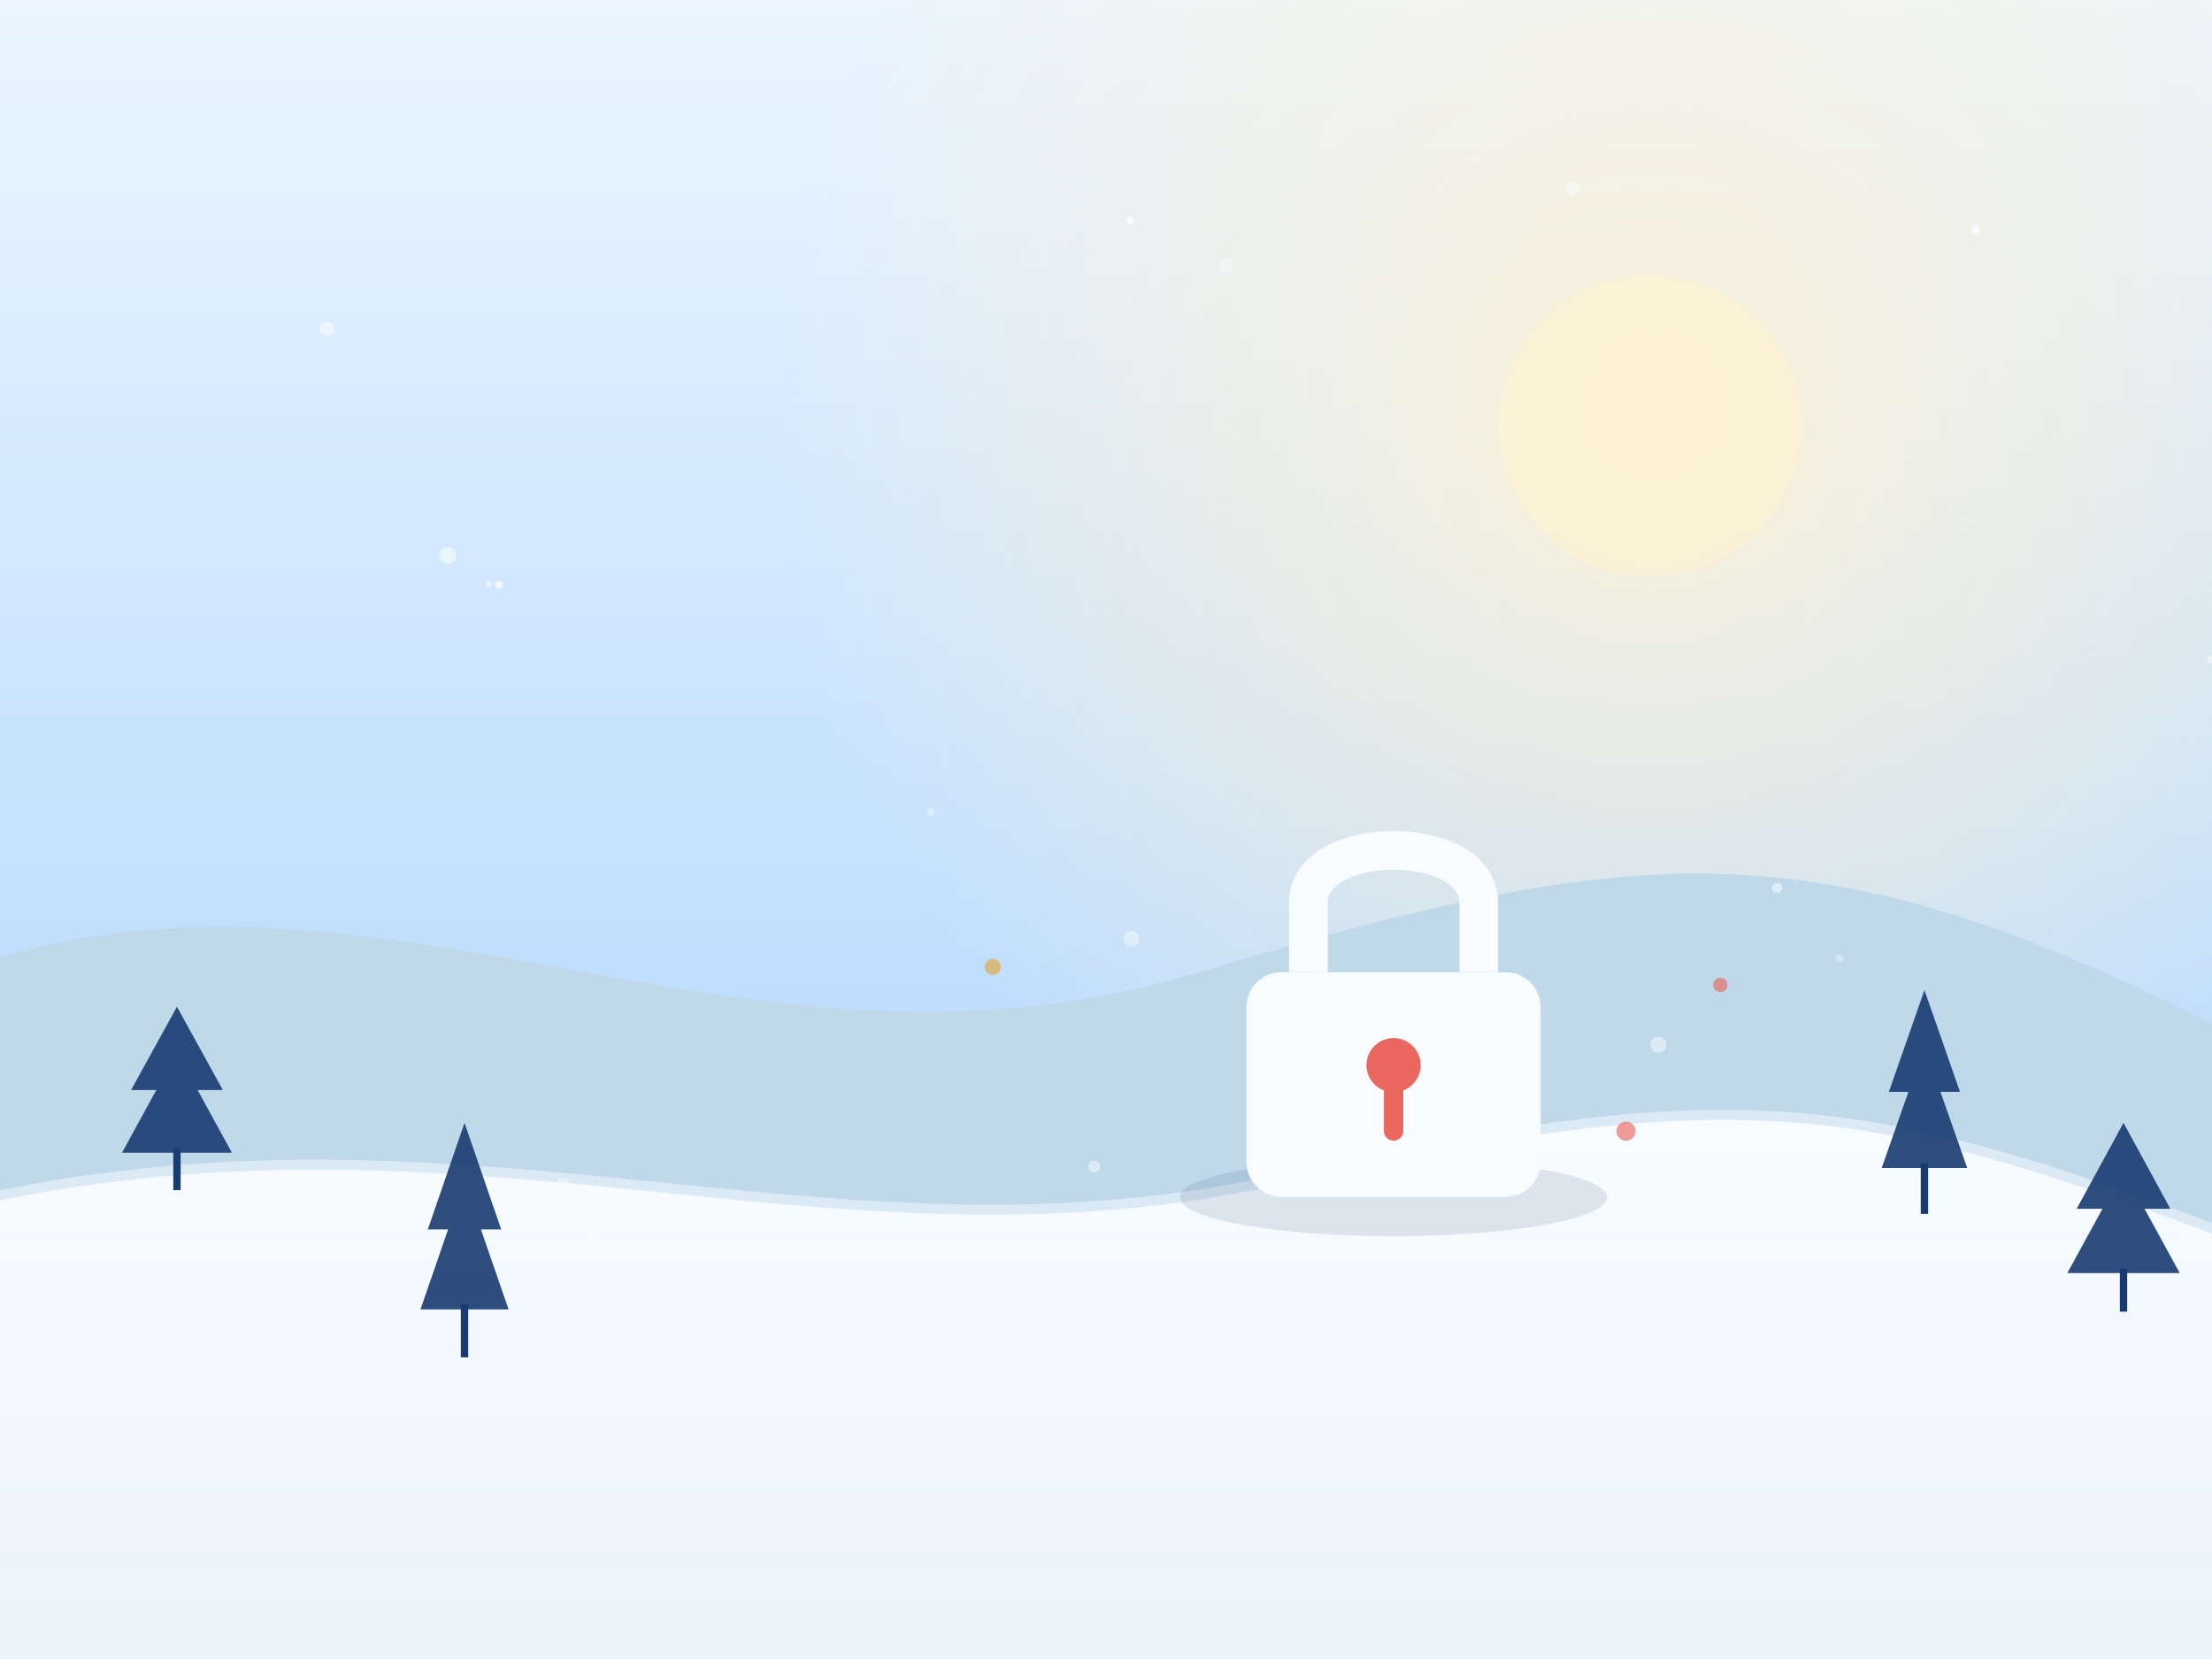
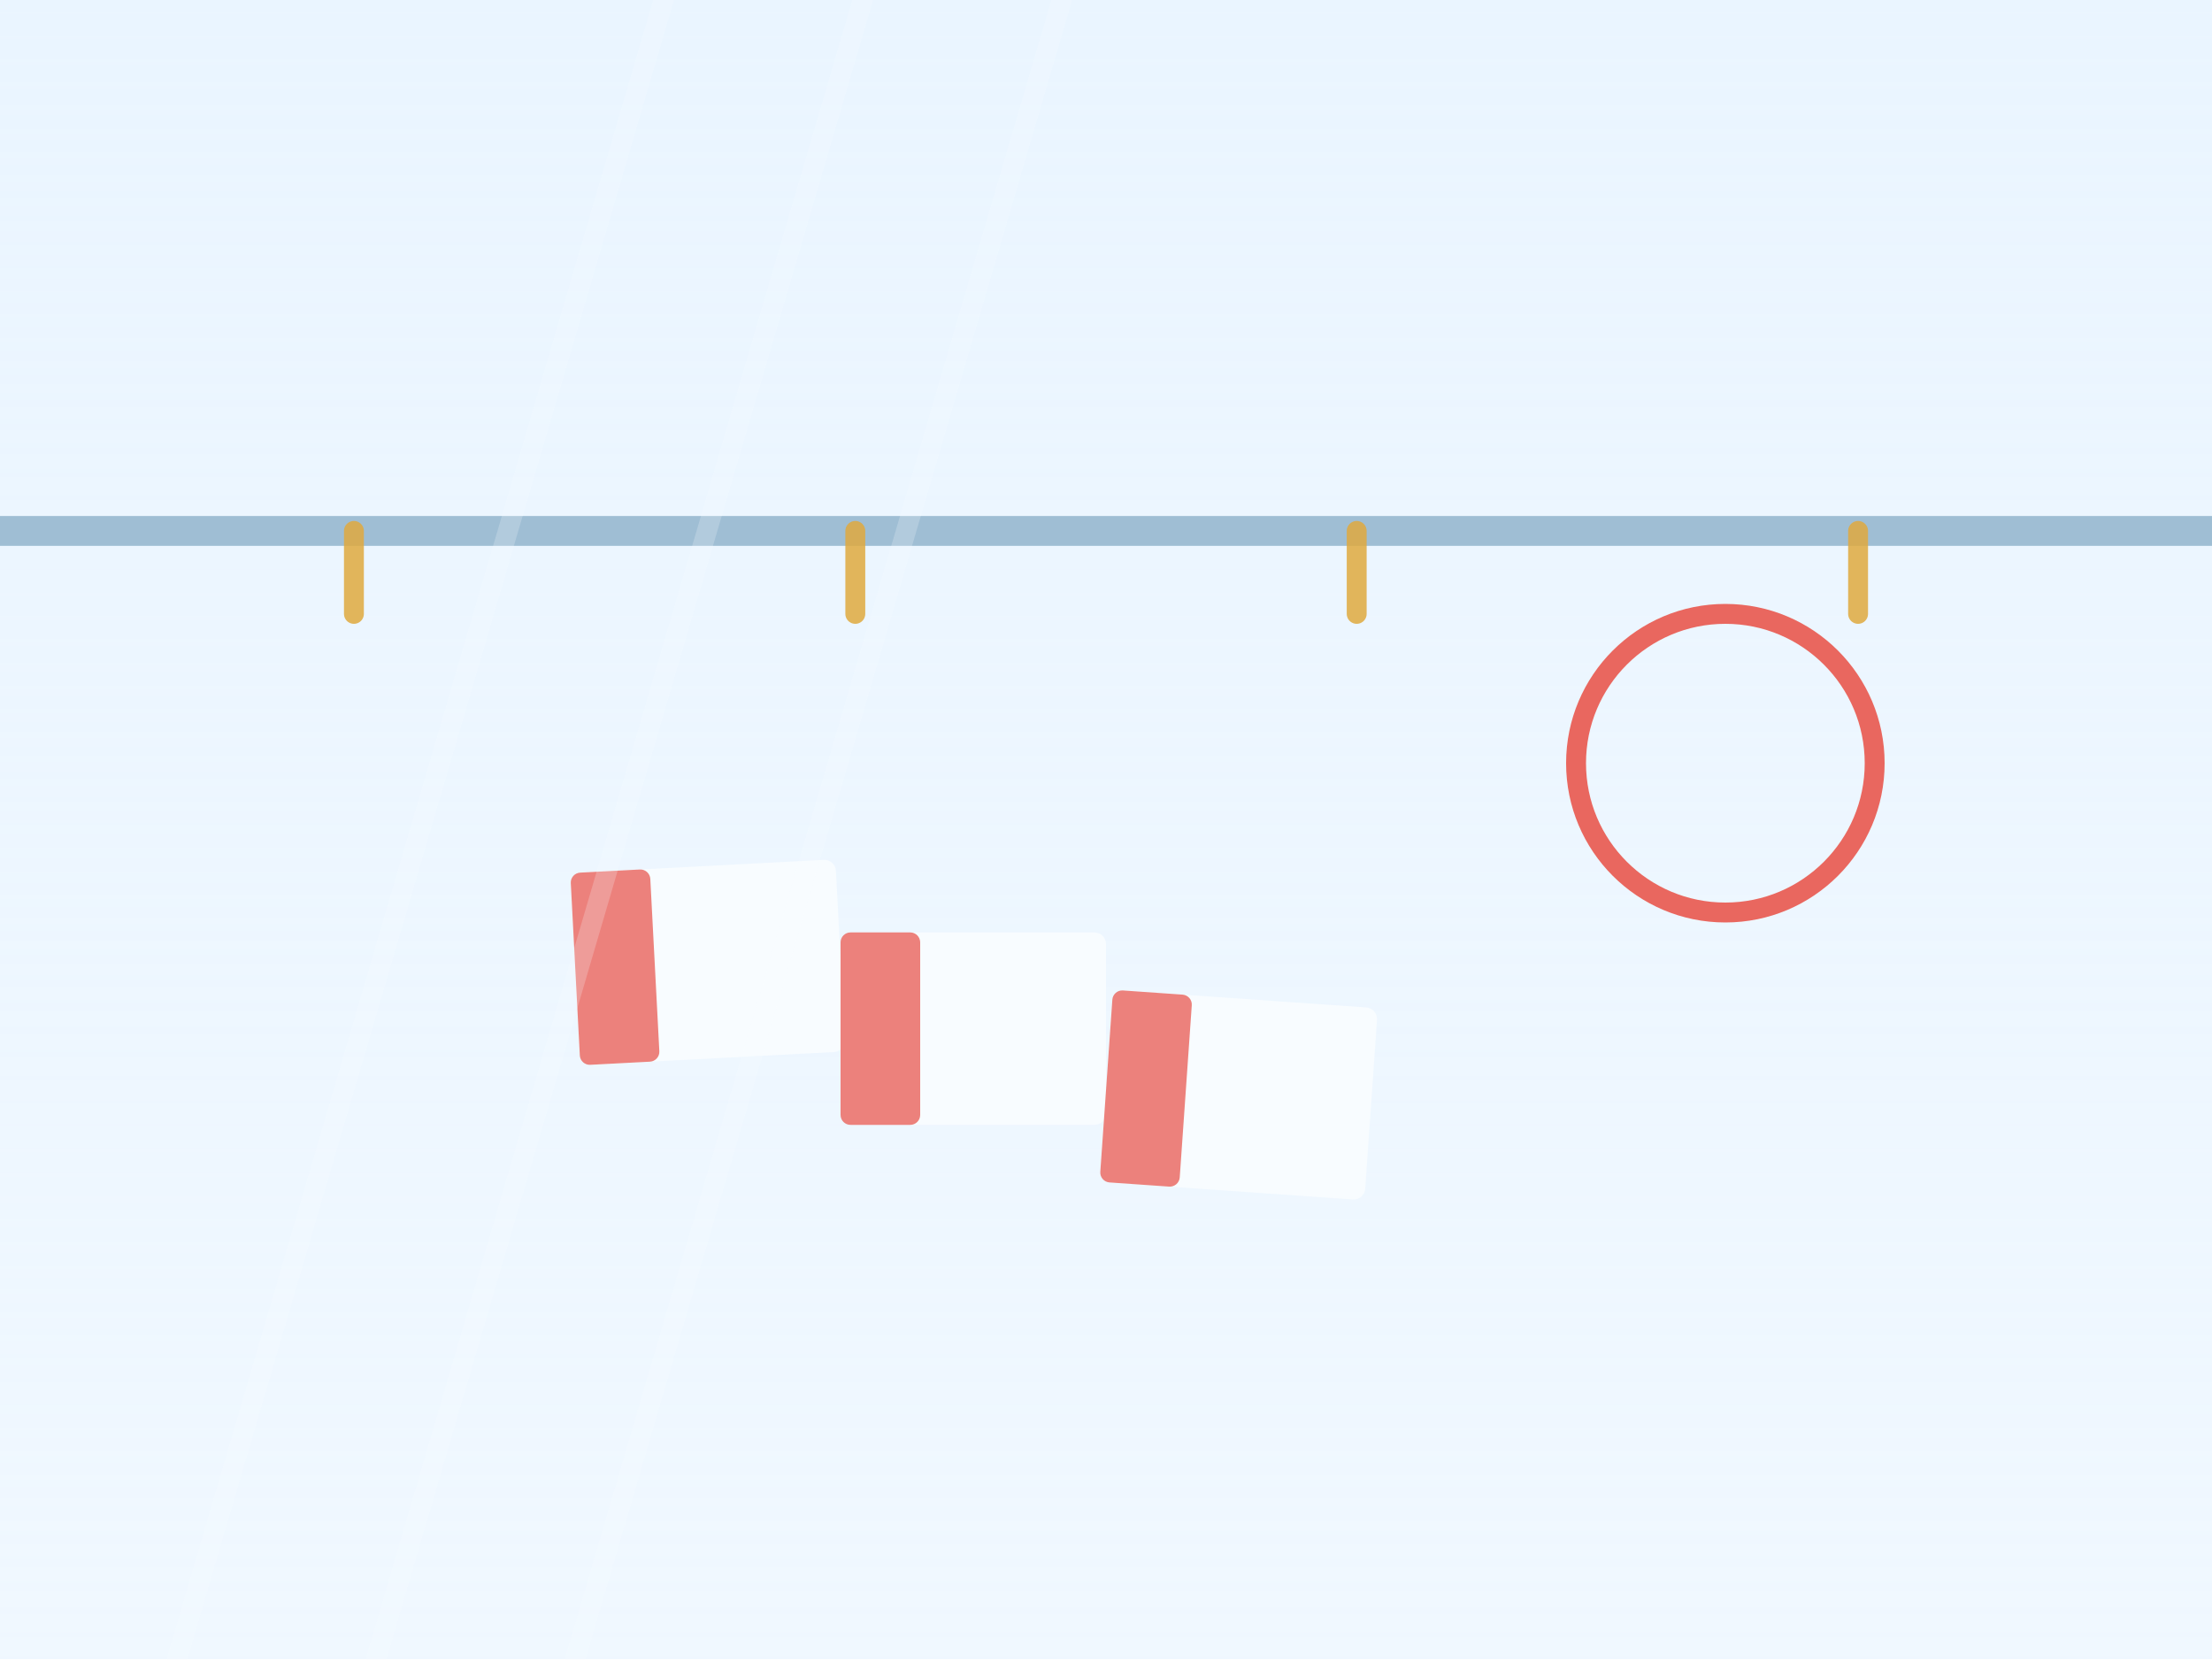
<svg xmlns="http://www.w3.org/2000/svg" viewBox="0 0 1200 900" width="1200" height="900" role="img" aria-labelledby="art-access-empty-winter-title art-access-empty-winter-desc">
  <defs>
    <linearGradient id="art-access-empty-winter-sky" x1="0" y1="0" x2="0" y2="1">
      <stop offset="0" stop-color="#EAF5FF" />
-       <stop offset="1" stop-color="#A3CEFD" />
-     </linearGradient>
-     <linearGradient id="art-access-empty-winter-ground" x1="0" y1="0" x2="0" y2="1">
-       <stop offset="0" stop-color="#F8FCFF" />
-       <stop offset="1" stop-color="#F8FCFF" stop-opacity="0.76" />
+       <stop offset="1" stop-color="#EAF5FF" stop-opacity="0.72" />
    </linearGradient>
    <radialGradient id="art-access-empty-winter-glow">
-       <stop offset="0" stop-color="#FFF2D2" stop-opacity="0.85" />
+       <stop offset="0" stop-color="#FFF2D2" stop-opacity="0.8" />
      <stop offset="1" stop-color="#FFF2D2" stop-opacity="0" />
    </radialGradient>
  </defs>
  <rect width="1200" height="900" fill="url(#art-access-empty-winter-sky)" />
-   <circle cx="895" cy="231.1" r="474.8" fill="url(#art-access-empty-winter-glow)" />
-   <circle cx="895" cy="231.1" r="82" fill="#FFF2D2" opacity="0.6" />
-   <path d="M0 519.1 C216 456.1, 408 600.1, 648 528.1 S984 447.1, 1200 555.1 L1200 900 L0 900 Z" fill="#BFD8EA" />
-   <path d="M0 651.2 C264 597.2, 456 696.2, 696 642.2 S1008 597.2, 1200 669.2 L1200 900 L0 900 Z" fill="url(#art-access-empty-winter-ground)" />
-   <path d="M0 651.2 C264 597.2, 456 696.2, 696 642.2 S1008 597.2, 1200 669.2" fill="none" stroke="#F8FCFF" stroke-width="10.8" opacity="0.5" />
-   <circle cx="613.8" cy="509.2" r="4.3" fill="#F8FCFF" opacity="0.43" />
-   <circle cx="177.4" cy="178.3" r="3.8" fill="#F8FCFF" opacity="0.59" />
-   <circle cx="997.9" cy="519.7" r="2.1" fill="#F8FCFF" opacity="0.41" />
-   <circle cx="305" cy="642.9" r="3.6" fill="#F8FCFF" opacity="0.49" />
-   <circle cx="270.8" cy="317.2" r="2.2" fill="#F8FCFF" opacity="0.76" />
-   <circle cx="242.9" cy="301.3" r="4.5" fill="#F8FCFF" opacity="0.66" />
-   <circle cx="323.3" cy="670.5" r="1.8" fill="#F8FCFF" opacity="0.53" />
-   <circle cx="853.3" cy="102.4" r="3.8" fill="#F8FCFF" opacity="0.49" />
-   <circle cx="593.6" cy="632.8" r="3.3" fill="#F8FCFF" opacity="0.52" />
-   <circle cx="612.9" cy="119.6" r="2.2" fill="#F8FCFF" opacity="0.80" />
-   <circle cx="665.4" cy="143.9" r="4" fill="#F8FCFF" opacity="0.43" />
-   <circle cx="899.7" cy="566.7" r="4.3" fill="#F8FCFF" opacity="0.51" />
-   <circle cx="1199.5" cy="357.7" r="1.9" fill="#F8FCFF" opacity="0.59" />
-   <circle cx="1071.9" cy="124.7" r="2.5" fill="#F8FCFF" opacity="0.80" />
-   <circle cx="505" cy="440.3" r="2.2" fill="#F8FCFF" opacity="0.37" />
-   <circle cx="964.1" cy="481.6" r="2.7" fill="#F8FCFF" opacity="0.60" />
-   <circle cx="265.1" cy="316.6" r="2.1" fill="#F8FCFF" opacity="0.40" />
-   <circle cx="804.2" cy="637.8" r="3.2" fill="#F8FCFF" opacity="0.70" />
-   <rect x="94" y="623" width="4" height="22.6" fill="#183B70" />
-   <path d="M96 546.1 L71.1 591.3 L84.8 591.3 L66.2 625.3 L125.8 625.3 L107.2 591.3 L120.9 591.3 Z" fill="#183B70" opacity="0.9" />
-   <rect x="250" y="707.4" width="4" height="28.9" fill="#183B70" />
-   <path d="M252 609.1 L232.1 666.9 L243.1 666.9 L228.1 710.3 L275.9 710.3 L260.9 666.9 L271.9 666.9 Z" fill="#183B70" opacity="0.9" />
-   <rect x="1042" y="630.9" width="4" height="27.6" fill="#183B70" />
-   <path d="M1044 537.1 L1024.7 592.3 L1035.3 592.3 L1020.8 633.6 L1067.2 633.6 L1052.7 592.3 L1063.3 592.3 Z" fill="#183B70" opacity="0.9" />
-   <rect x="1150" y="688.2" width="4" height="23.3" fill="#183B70" />
-   <path d="M1152 609.1 L1126.6 655.7 L1140.6 655.7 L1121.5 690.6 L1182.5 690.6 L1163.4 655.7 L1177.4 655.7 Z" fill="#183B70" opacity="0.9" />
-   <ellipse cx="756" cy="649.5" rx="115.9" ry="21.1" fill="#183B70" opacity="0.12" />
-   <circle cx="882.1" cy="613.6" r="5.2" fill="#E9675F" opacity="0.65" />
-   <circle cx="538.6" cy="524.5" r="4.4" fill="#DFA93E" opacity="0.65" />
-   <circle cx="933.3" cy="534.3" r="3.9" fill="#E9675F" opacity="0.65" />
-   <g transform="translate(756 540) scale(2.1)">
-     <path d="M-22 -6 V-24 C-22 -42 22 -42 22 -24 V-6" fill="none" stroke="#F8FCFF" stroke-width="10" />
-     <rect x="-38" y="-6" width="76" height="58" rx="9" fill="#F8FCFF" />
-     <circle cx="0" cy="18" r="7" fill="#E9675F" />
-     <path d="M0 24 V35" fill="none" stroke="#E9675F" stroke-width="5" stroke-linecap="round" />
+   <path d="M0 288 H1200" fill="none" stroke="#7FA7C2" stroke-width="16.2" stroke-linecap="round" stroke-linejoin="round" opacity="0.70" />
+   <path d="M192 288 v45" fill="none" stroke="#DFA93E" stroke-width="10.8" stroke-linecap="round" stroke-linejoin="round" opacity="0.85" />
+   <path d="M464 288 v45" fill="none" stroke="#DFA93E" stroke-width="10.8" stroke-linecap="round" stroke-linejoin="round" opacity="0.85" />
+   <path d="M736 288 v45" fill="none" stroke="#DFA93E" stroke-width="10.8" stroke-linecap="round" stroke-linejoin="round" opacity="0.85" />
+   <path d="M1008 288 v45" fill="none" stroke="#DFA93E" stroke-width="10.8" stroke-linecap="round" stroke-linejoin="round" opacity="0.85" />
+   <g transform="rotate(-3 384 522)">
+     <rect x="312" y="469.8" width="144" height="104.4" rx="6.3" fill="#F8FCFF" opacity="0.98" />
+     <rect x="312" y="469.8" width="43.2" height="104.4" rx="5.4" fill="#E9675F" opacity="0.82" />
  </g>
+   <g transform="rotate(0 528 558)">
+     <rect x="456" y="505.8" width="144" height="104.4" rx="6.3" fill="#F8FCFF" opacity="0.98" />
+     <rect x="456" y="505.8" width="43.2" height="104.4" rx="5.4" fill="#E9675F" opacity="0.82" />
+   </g>
+   <g transform="rotate(4 672 594)">
+     <rect x="600" y="541.8" width="144" height="104.4" rx="6.3" fill="#F8FCFF" opacity="0.98" />
+     <rect x="600" y="541.8" width="43.2" height="104.4" rx="5.4" fill="#E9675F" opacity="0.82" />
+   </g>
+   <circle cx="936" cy="414" r="81" fill="none" stroke="#E9675F" stroke-width="10.8" />
+   <path d="M96 900 L360 0" fill="none" stroke="#F8FCFF" stroke-width="10.8" stroke-linecap="round" stroke-linejoin="round" opacity="0.22" />
+   <path d="M204 900 L468 0" fill="none" stroke="#F8FCFF" stroke-width="10.8" stroke-linecap="round" stroke-linejoin="round" opacity="0.22" />
+   <path d="M312 900 L576 0" fill="none" stroke="#F8FCFF" stroke-width="10.8" stroke-linecap="round" stroke-linejoin="round" opacity="0.22" />
</svg>
